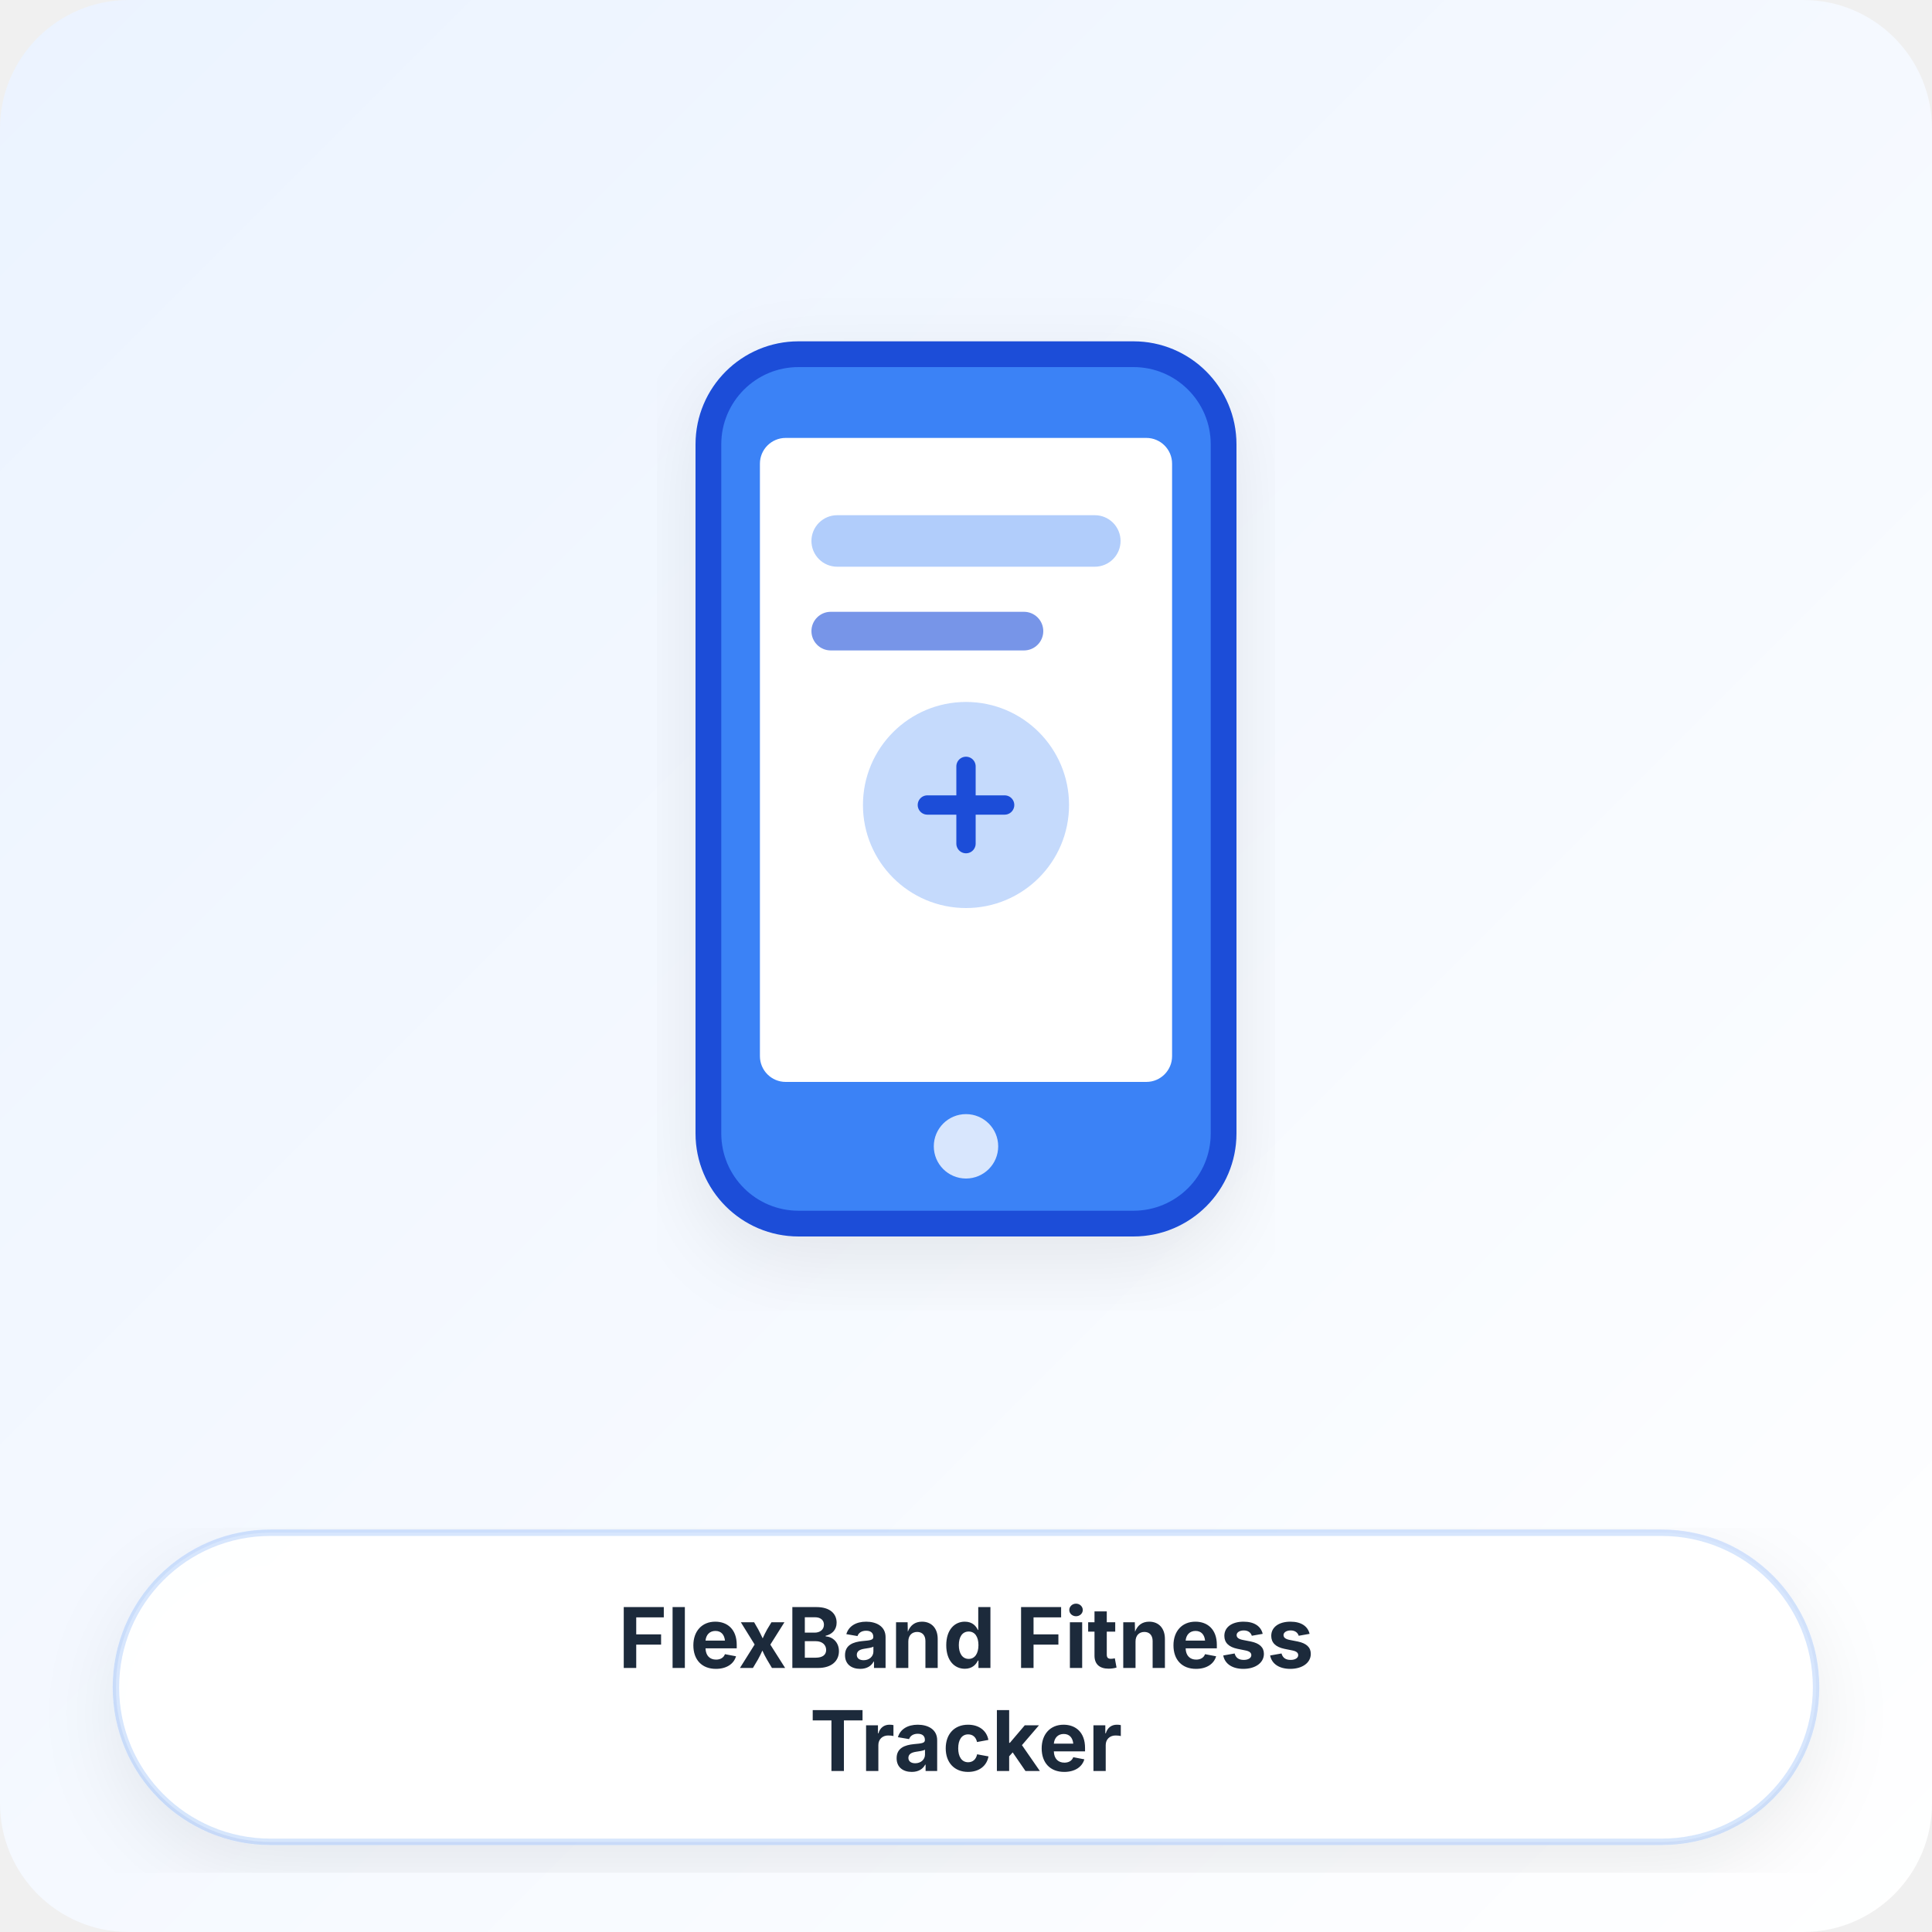
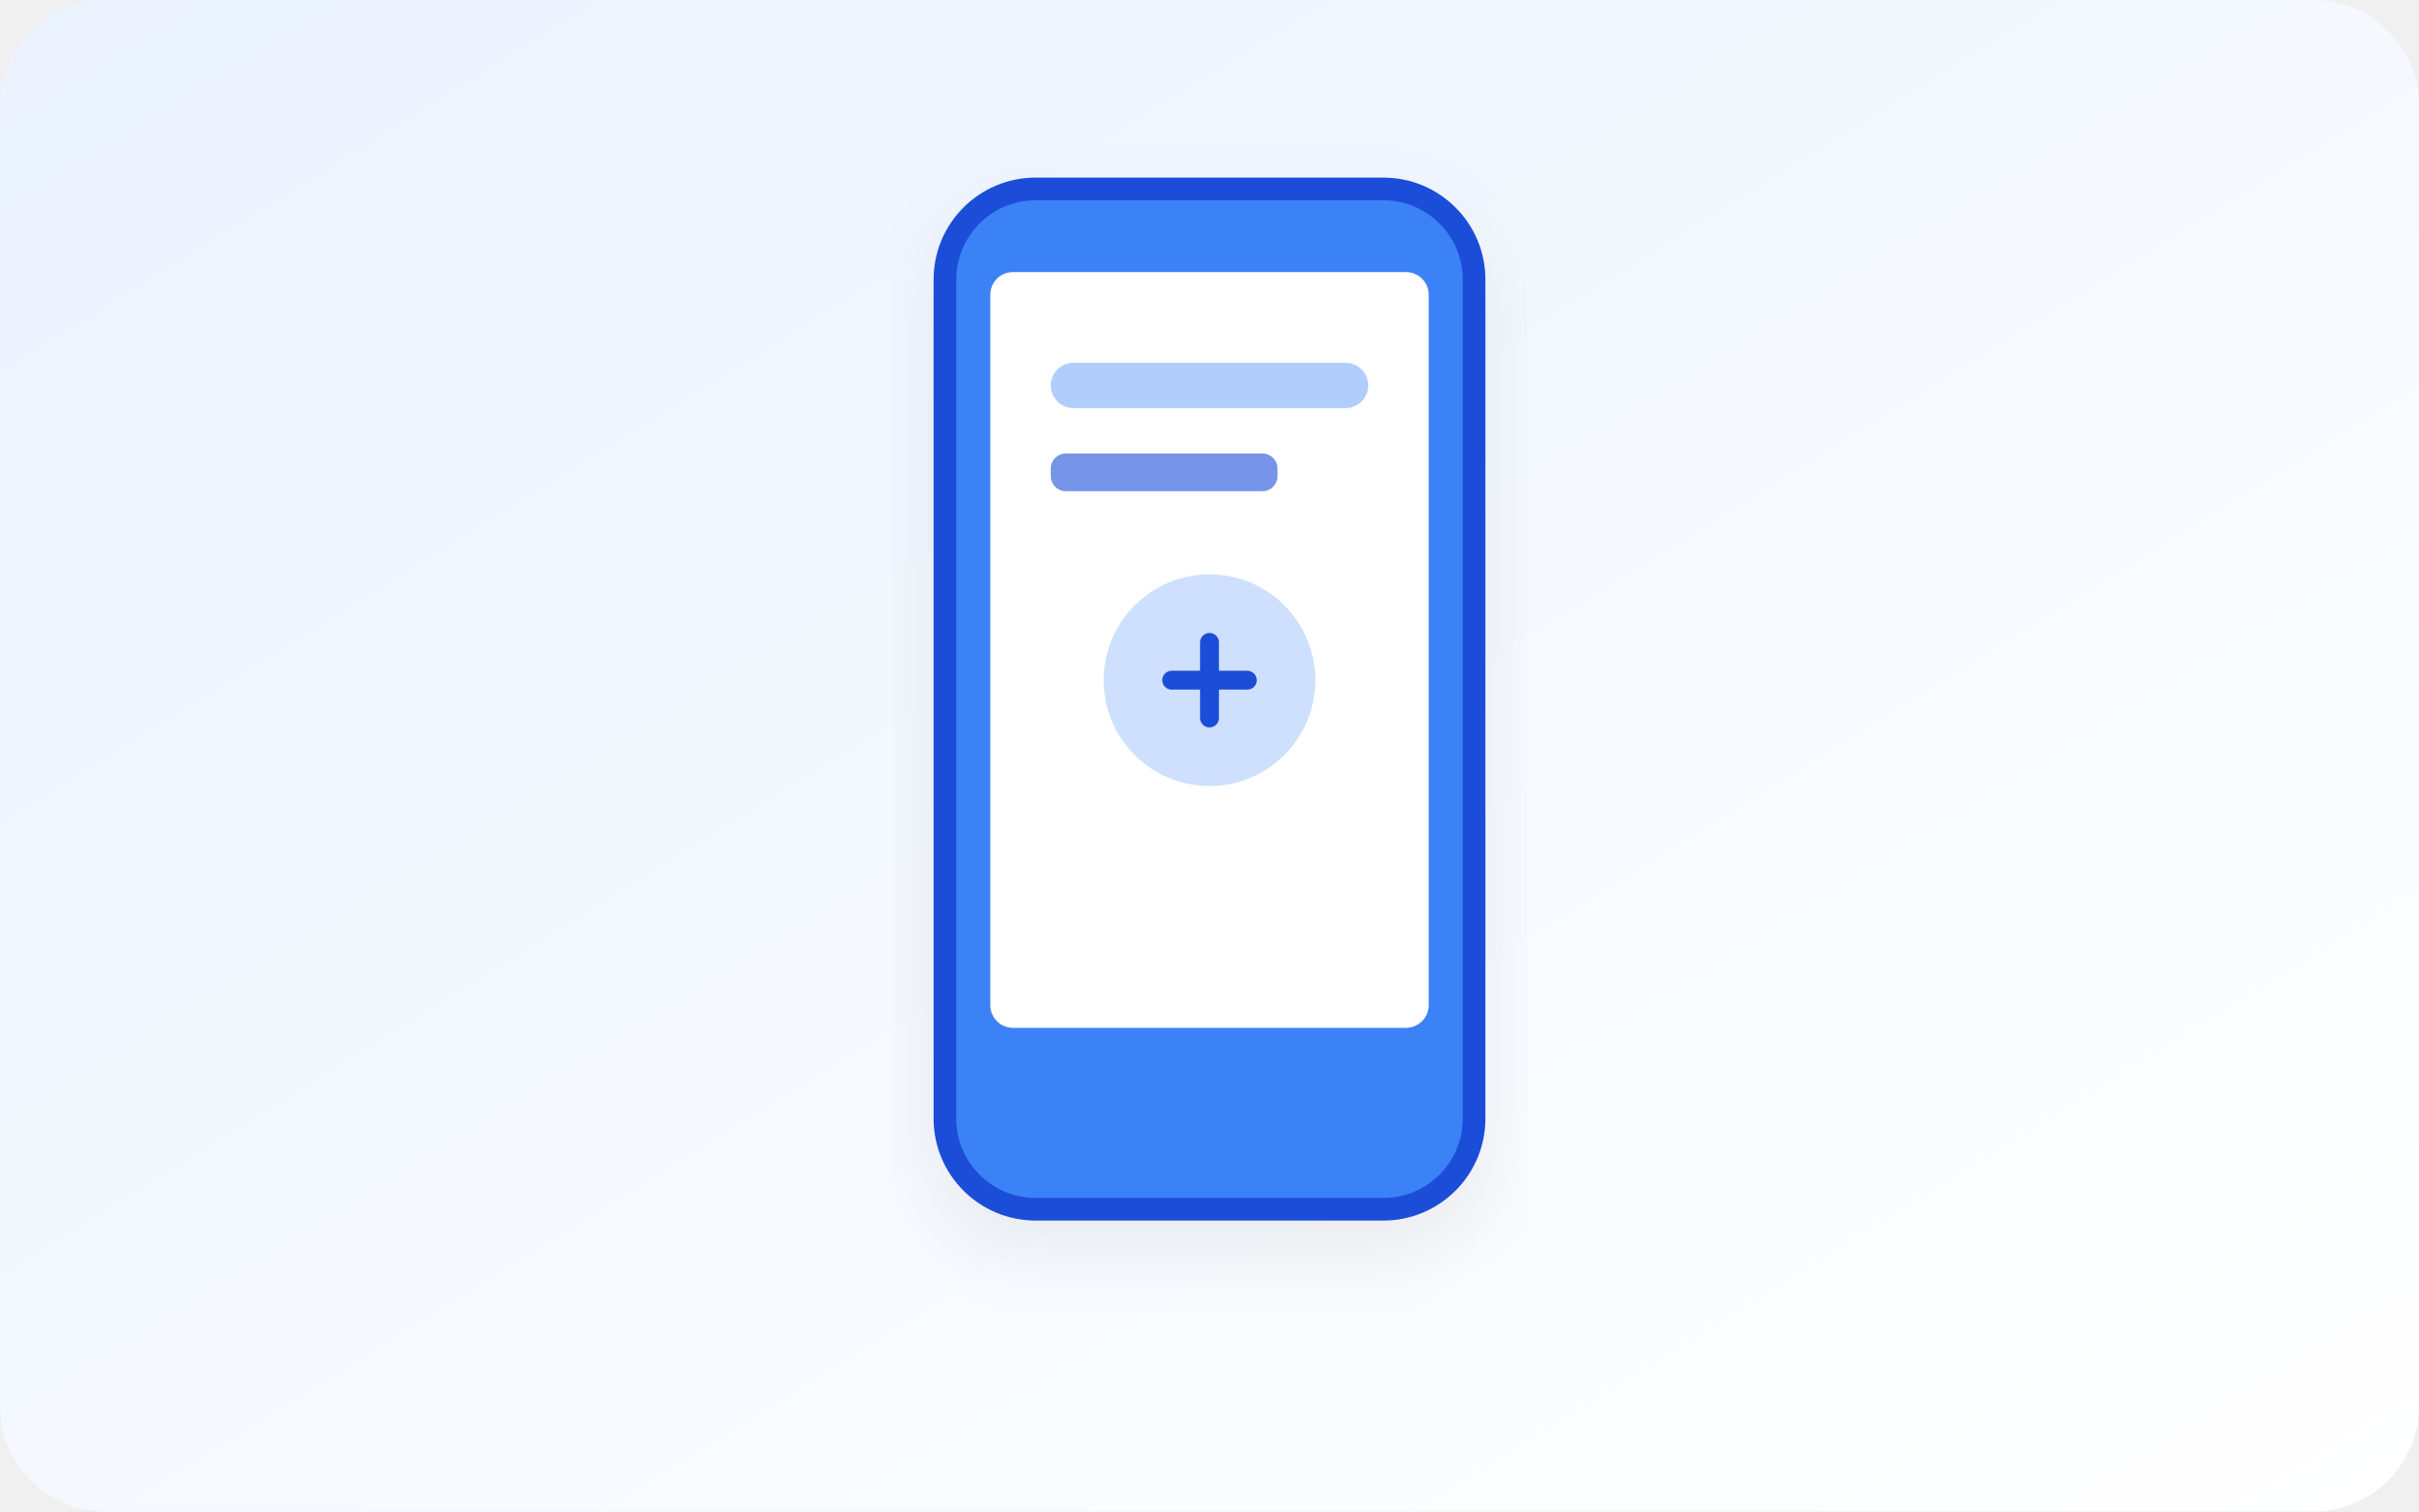
- <svg xmlns="http://www.w3.org/2000/svg" viewBox="0 0 300 300" width="100%" height="100%" preserveAspectRatio="xMidYMid meet">
+ <svg xmlns="http://www.w3.org/2000/svg" viewBox="0 0 320 200" width="100%" height="100%" preserveAspectRatio="xMidYMid meet">
  <defs>
    <linearGradient id="bg-grad-electronics" x1="0%" y1="0%" x2="100%" y2="100%">
      <stop offset="0%" stop-color="#EBF3FF" />
      <stop offset="100%" stop-color="#FFFFFF" />
    </linearGradient>
    <filter id="shadow" x="-10%" y="-10%" width="120%" height="120%">
-       <feDropShadow dx="0" dy="4" stdDeviation="6" flood-opacity="0.08" />
+       <feDropShadow dx="0" dy="4" stdDeviation="5" flood-opacity="0.07" />
    </filter>
  </defs>
-   <rect width="300" height="300" rx="20" fill="url(#bg-grad-electronics)" />
+   <rect width="320" height="200" rx="14" fill="url(#bg-grad-electronics)" />
  <g filter="url(#shadow)">
-     <rect x="110" y="55" width="80" height="135" rx="14" fill="#3B82F6" stroke="#1D4ED8" stroke-width="4" />
-     <rect x="118" y="68" width="64" height="100" rx="4" fill="#FFFFFF" />
-     <circle cx="150" cy="178" r="5" fill="#FFFFFF" opacity="0.8" />
-     <rect x="126" y="80" width="48" height="8" rx="4" fill="#3B82F6" opacity="0.4" />
-     <rect x="126" y="95" width="36" height="6" rx="3" fill="#1D4ED8" opacity="0.6" />
-     <circle cx="150" cy="125" r="16" fill="#3B82F6" opacity="0.3" />
-     <path d="M144 125 L156 125 M150 119 L150 131" stroke="#1D4ED8" stroke-width="3" stroke-linecap="round" />
-   </g>
-   <g filter="url(#shadow)">
-     <rect x="18" y="238" width="264" height="48" rx="24.0" fill="#FFFFFF" fill-opacity="0.95" stroke="#3B82F6" stroke-opacity="0.2" stroke-width="1" />
-     <text x="150" y="259" font-family="system-ui, -apple-system, sans-serif" font-size="13" font-weight="700" fill="#1E293B" text-anchor="middle">FlexBand Fitness</text>
-     <text x="150" y="275" font-family="system-ui, -apple-system, sans-serif" font-size="13" font-weight="700" fill="#1E293B" text-anchor="middle">Tracker</text>
+     <rect x="125" y="25" width="70" height="135" rx="12" fill="#3B82F6" stroke="#1D4ED8" stroke-width="3" />
+     <rect x="131" y="36" width="58" height="100" rx="3" fill="#FFFFFF" />
+     <circle cx="160" cy="148" r="4" fill="#3B82F6" opacity="0.8" />
+     <rect x="139" y="48" width="42" height="6" rx="3" fill="#3B82F6" opacity="0.4" />
+     <rect x="139" y="60" width="30" height="5" rx="2" fill="#1D4ED8" opacity="0.6" />
+     <circle cx="160" cy="90" r="14" fill="#3B82F6" opacity="0.25" />
+     <path d="M155 90 L165 90 M160 85 L160 95" stroke="#1D4ED8" stroke-width="2.5" stroke-linecap="round" />
  </g>
</svg>
